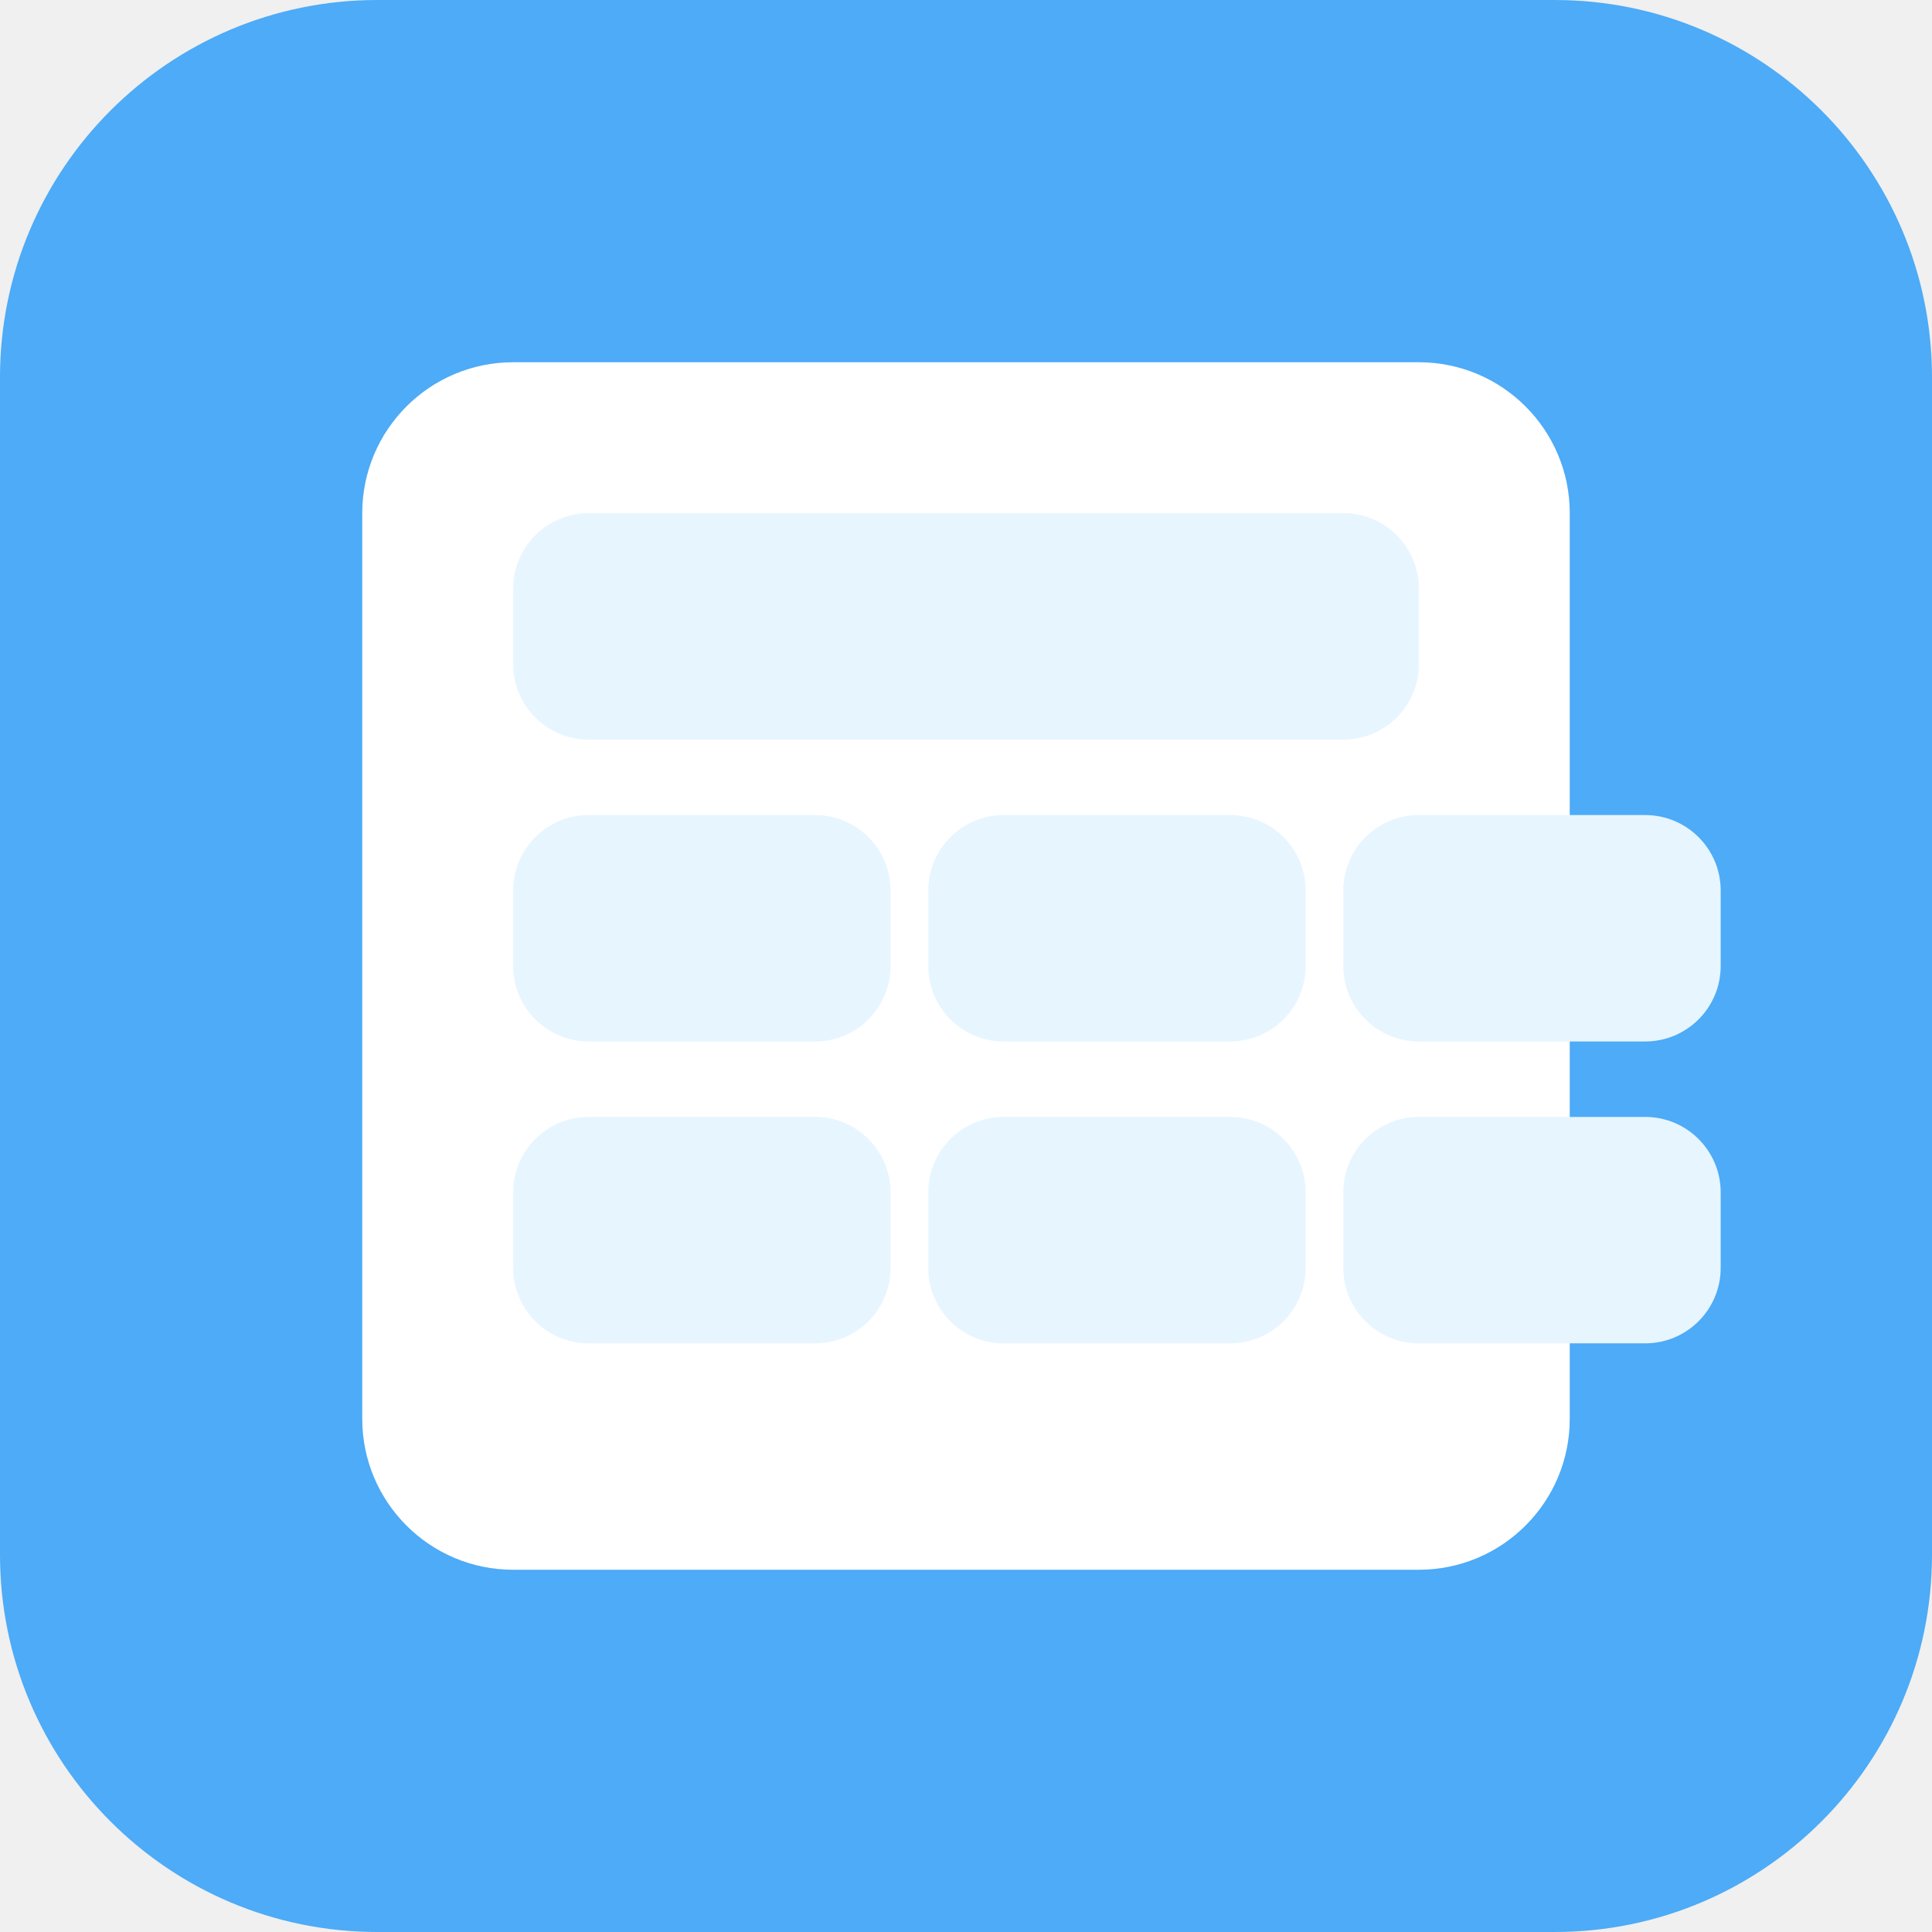
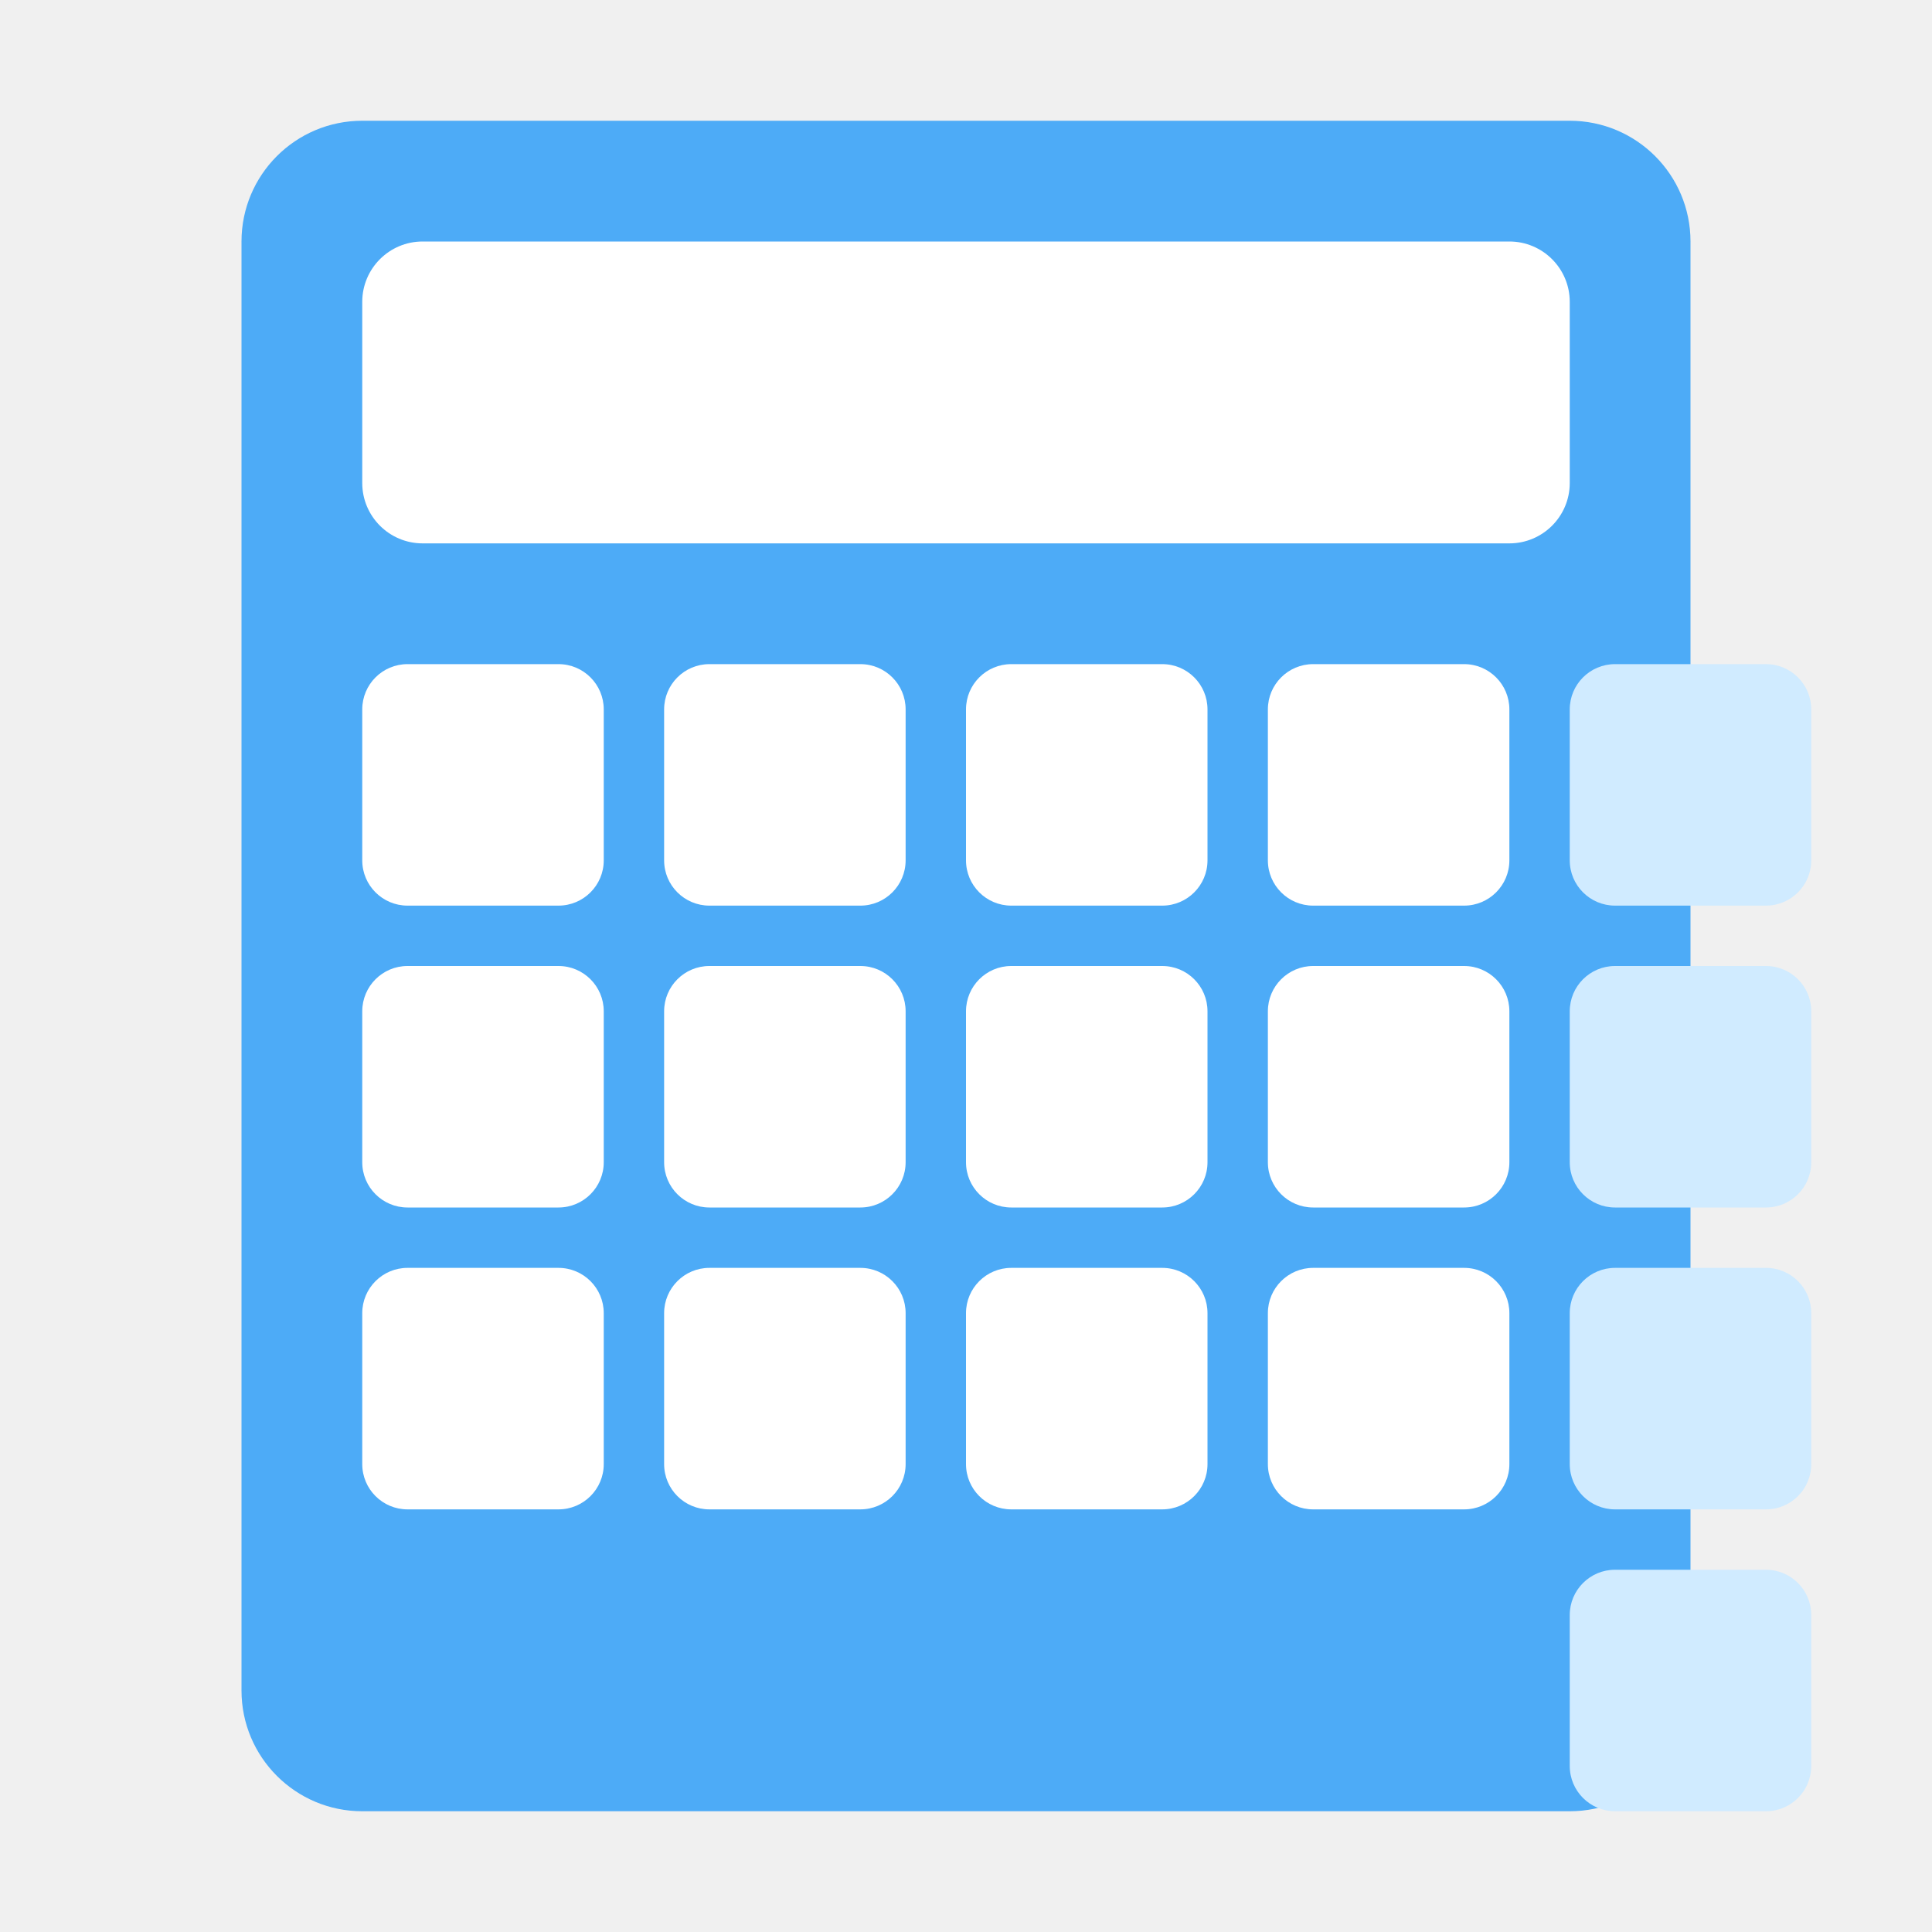
<svg xmlns="http://www.w3.org/2000/svg" width="512" height="512" viewBox="0 0 512 512" fill="none">
-   <rect width="512" height="512" rx="100" fill="#4dabf7" />
-   <rect x="96" y="96" width="320" height="320" rx="40" fill="white" />
-   <rect x="136" y="136" width="240" height="60" rx="20" fill="#e7f5ff" />
-   <rect x="136" y="216" width="100" height="60" rx="20" fill="#e7f5ff" />
-   <rect x="246" y="216" width="100" height="60" rx="20" fill="#e7f5ff" />
-   <rect x="356" y="216" width="100" height="60" rx="20" fill="#e7f5ff" />
-   <rect x="136" y="296" width="100" height="60" rx="20" fill="#e7f5ff" />
-   <rect x="246" y="296" width="100" height="60" rx="20" fill="#e7f5ff" />
-   <rect x="356" y="296" width="100" height="60" rx="20" fill="#e7f5ff" />
+   <rect x="64" y="32" width="384" height="448" rx="32" fill="#4dabf7" />
+   <rect x="96" y="64" width="320" height="80" rx="16" fill="#ffffff" />
+   <rect x="96" y="176" width="64" height="64" rx="12" fill="#ffffff" />
+   <rect x="176" y="176" width="64" height="64" rx="12" fill="#ffffff" />
+   <rect x="256" y="176" width="64" height="64" rx="12" fill="#ffffff" />
+   <rect x="336" y="176" width="64" height="64" rx="12" fill="#ffffff" />
+   <rect x="96" y="256" width="64" height="64" rx="12" fill="#ffffff" />
+   <rect x="176" y="256" width="64" height="64" rx="12" fill="#ffffff" />
+   <rect x="256" y="256" width="64" height="64" rx="12" fill="#ffffff" />
+   <rect x="336" y="256" width="64" height="64" rx="12" fill="#ffffff" />
+   <rect x="96" y="336" width="64" height="64" rx="12" fill="#ffffff" />
+   <rect x="176" y="336" width="64" height="64" rx="12" fill="#ffffff" />
+   <rect x="256" y="336" width="64" height="64" rx="12" fill="#ffffff" />
+   <rect x="336" y="336" width="64" height="64" rx="12" fill="#ffffff" />
+   <rect x="416" y="176" width="64" height="64" rx="12" fill="#d0ebff" />
+   <rect x="416" y="256" width="64" height="64" rx="12" fill="#d0ebff" />
+   <rect x="416" y="336" width="64" height="64" rx="12" fill="#d0ebff" />
+   <rect x="416" y="416" width="64" height="64" rx="12" fill="#d0ebff" />
</svg>
